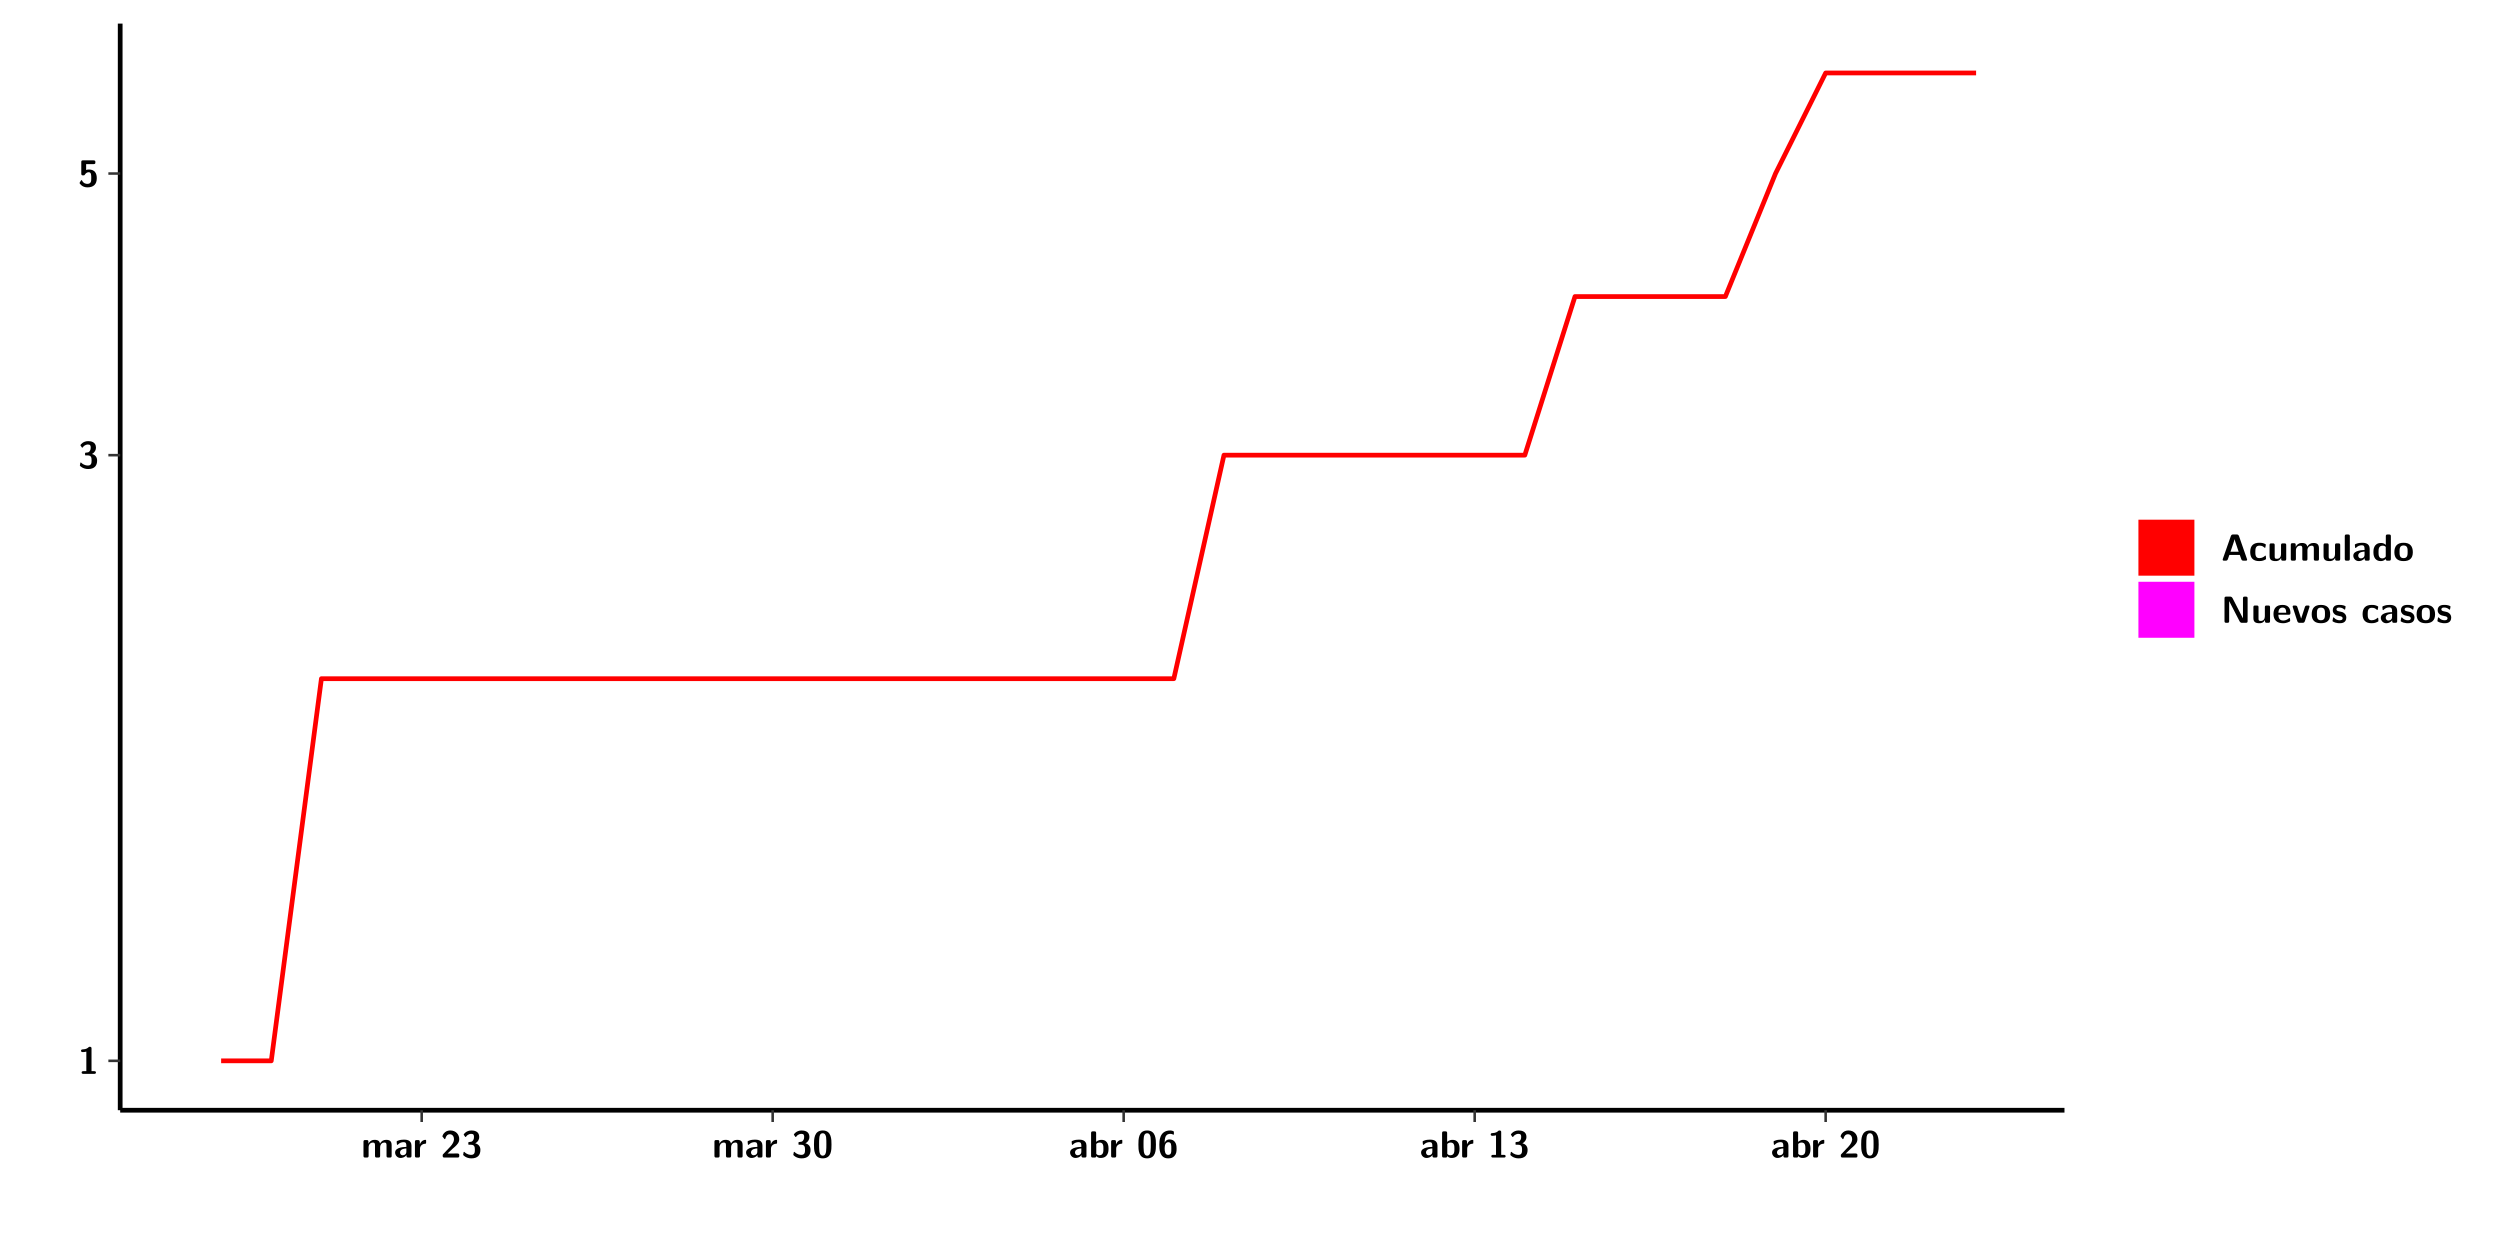
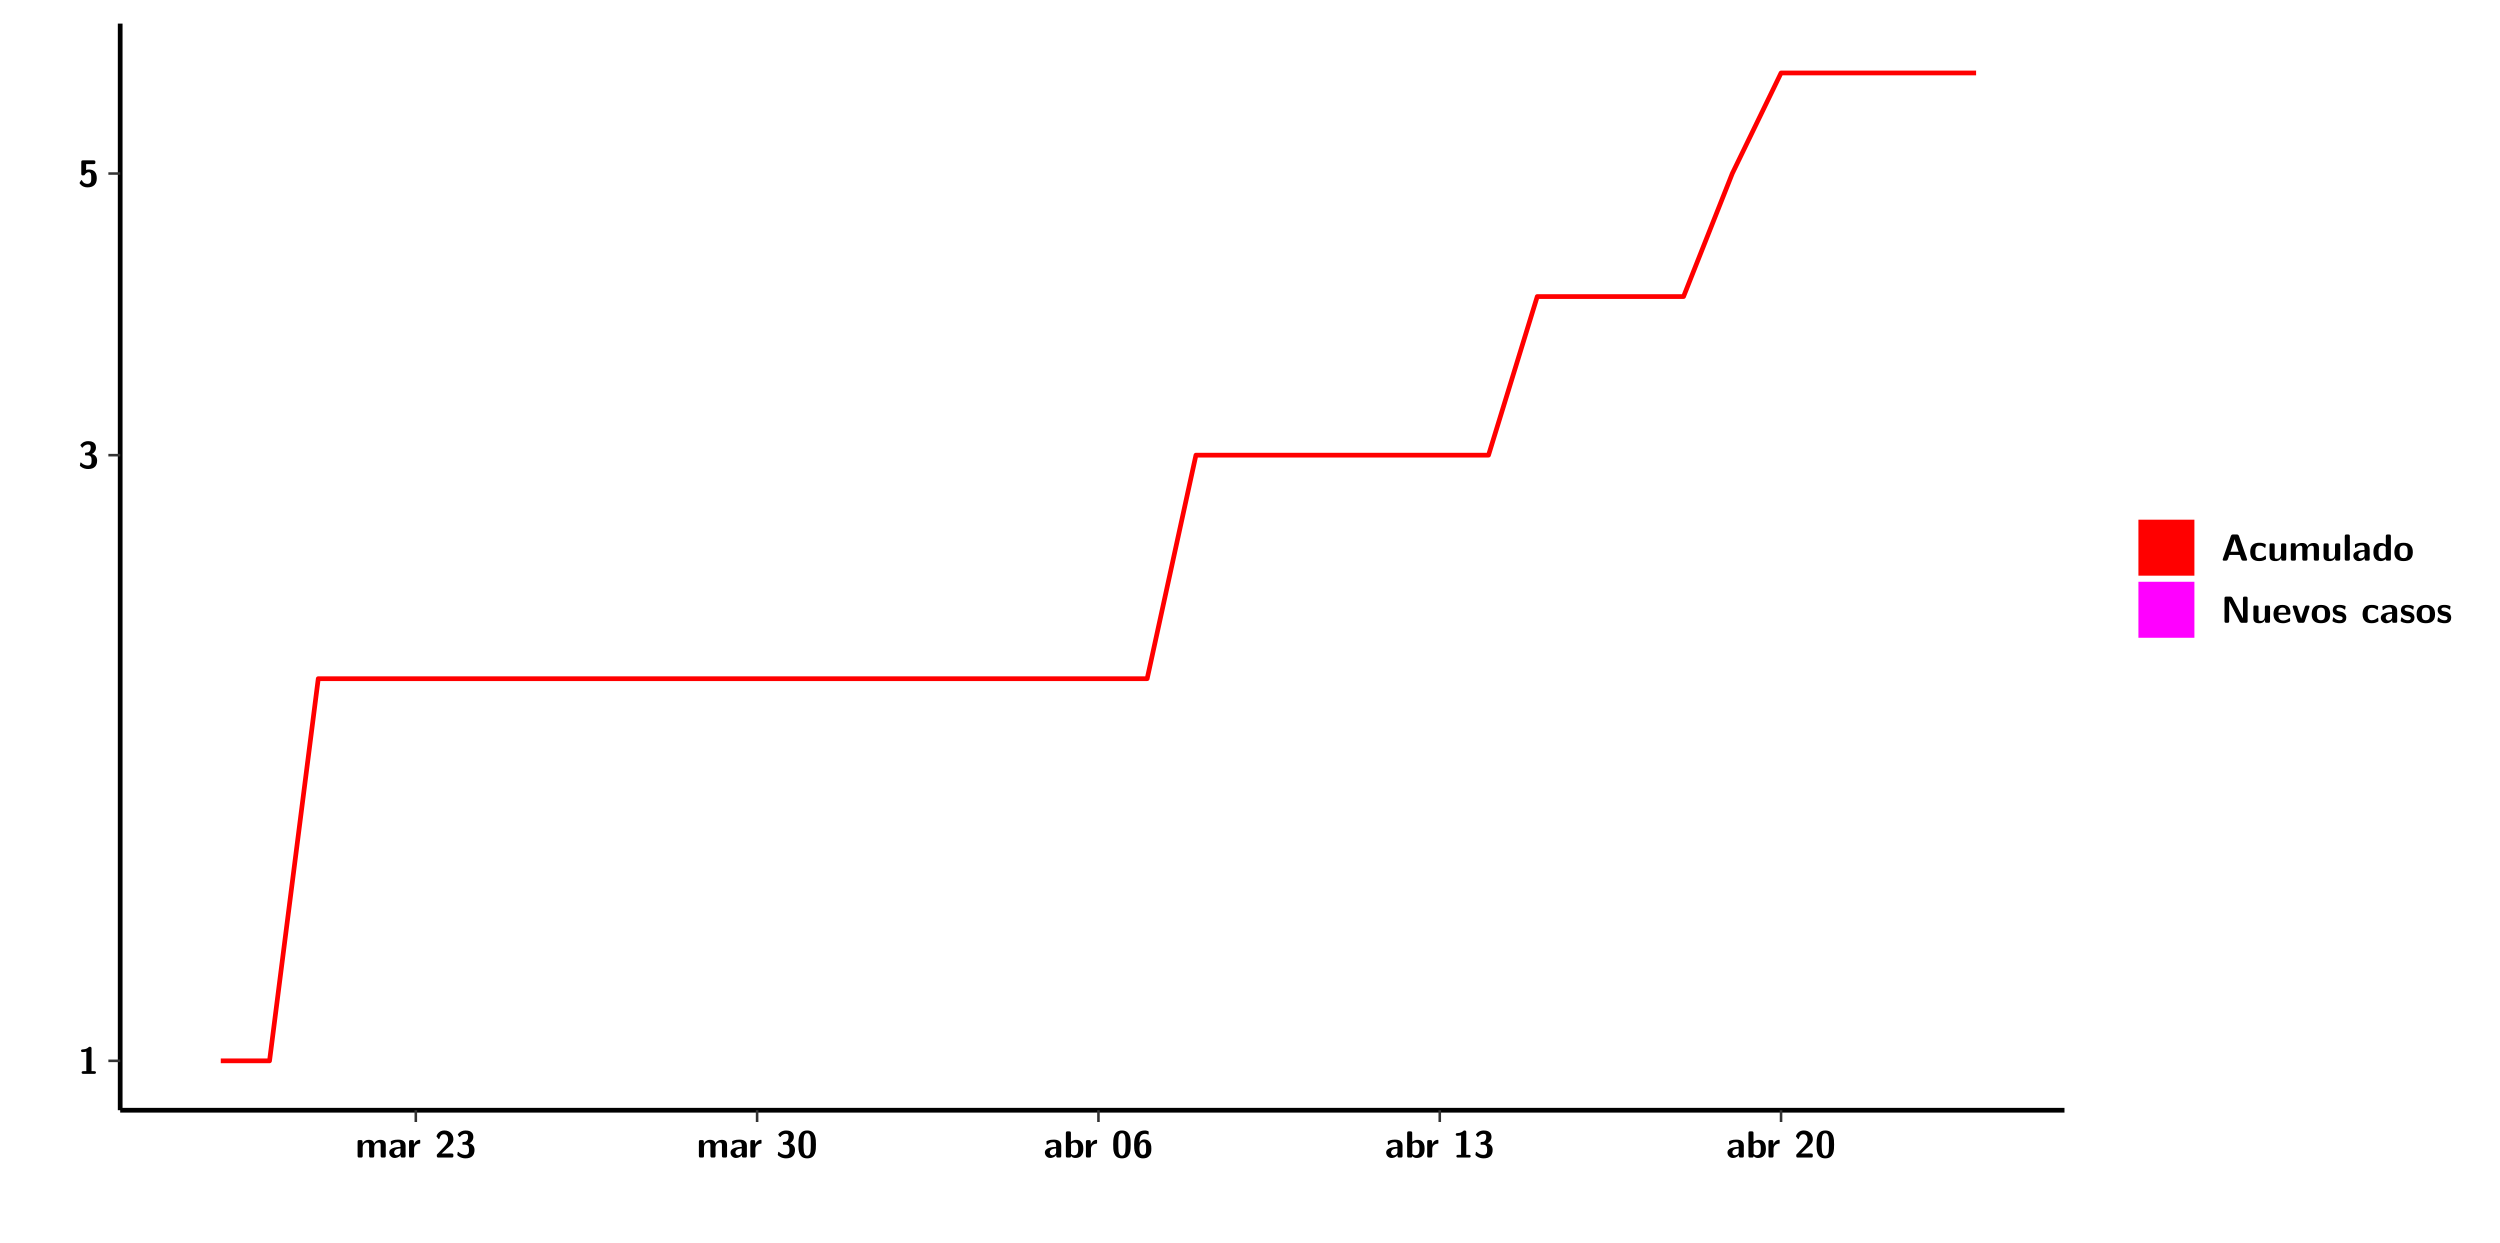
<svg xmlns="http://www.w3.org/2000/svg" xmlns:xlink="http://www.w3.org/1999/xlink" width="579.653pt" height="288pt" viewBox="0 0 579.653 288" version="1.1">
  <defs>
    <g>
      <symbol overflow="visible" id="glyph0-0">
        <path style="stroke:none;" d="" />
      </symbol>
      <symbol overflow="visible" id="glyph0-1">
        <path style="stroke:none;" d="M 3.109 -5.859 C 3.109 -6.016 3.109 -6.281 2.719 -6.281 C 2.547 -6.281 2.516 -6.266 2.406 -6.156 C 2.25 -6.016 1.922 -5.688 1.047 -5.672 C 0.891 -5.672 0.672 -5.609 0.672 -5.359 C 0.672 -5.047 0.969 -5.047 1.094 -5.047 C 1.344 -5.047 1.656 -5.078 1.906 -5.156 L 1.906 -0.625 L 1.234 -0.625 C 1.109 -0.625 0.812 -0.625 0.812 -0.312 C 0.812 0 1.109 0 1.234 0 L 3.719 0 C 3.828 0 4.141 0 4.141 -0.312 C 4.141 -0.625 3.828 -0.625 3.719 -0.625 L 3.109 -0.625 Z M 3.109 -5.859 " />
      </symbol>
      <symbol overflow="visible" id="glyph0-2">
        <path style="stroke:none;" d="M 0.844 -4.859 C 0.906 -4.766 0.953 -4.766 0.969 -4.766 C 1.031 -4.766 1.047 -4.797 1.094 -4.859 C 1.547 -5.5 2.172 -5.5 2.281 -5.5 C 2.844 -5.5 2.922 -5.203 2.922 -4.781 C 2.922 -4.656 2.922 -4.234 2.641 -3.906 C 2.438 -3.656 2.219 -3.641 1.953 -3.625 C 1.859 -3.609 1.688 -3.609 1.672 -3.578 C 1.609 -3.562 1.609 -3.5 1.609 -3.359 L 1.609 -3.203 C 1.609 -2.984 1.609 -2.969 1.844 -2.969 L 2.219 -2.969 C 3.031 -2.969 3.125 -2.469 3.125 -1.797 C 3.125 -1.203 3.062 -0.625 2.266 -0.625 C 1.984 -0.625 1.328 -0.688 0.75 -1.25 C 0.672 -1.328 0.656 -1.328 0.625 -1.328 C 0.531 -1.328 0.516 -1.25 0.516 -1.234 C 0.516 -1.234 0.406 -0.672 0.406 -0.625 C 0.406 -0.516 1.156 0.188 2.312 0.188 C 3.812 0.188 4.406 -0.609 4.406 -1.781 C 4.406 -2.562 3.984 -3.109 3.203 -3.297 C 3.906 -3.688 4.141 -4.266 4.141 -4.766 C 4.141 -6.156 2.891 -6.281 2.328 -6.281 C 1.125 -6.281 0.531 -5.422 0.531 -5.344 C 0.531 -5.297 0.594 -5.219 0.594 -5.219 Z M 0.844 -4.859 " />
      </symbol>
      <symbol overflow="visible" id="glyph0-3">
        <path style="stroke:none;" d="M 1.859 -5.203 L 3.578 -5.203 C 4 -5.203 4 -5.406 4 -5.641 C 4 -5.875 4 -6.078 3.578 -6.078 L 1.141 -6.078 C 0.875 -6.078 0.734 -6.031 0.734 -5.688 L 0.734 -3 C 0.734 -2.609 0.922 -2.594 1.172 -2.594 C 1.391 -2.594 1.469 -2.594 1.594 -2.812 C 1.812 -3.141 2.109 -3.328 2.469 -3.328 C 3.047 -3.328 3.047 -2.656 3.047 -1.969 C 3.047 -1.297 3.047 -0.625 2.125 -0.625 C 1.844 -0.625 1.25 -0.703 0.906 -1.406 C 0.875 -1.453 0.844 -1.5 0.781 -1.5 C 0.719 -1.5 0.703 -1.469 0.656 -1.391 C 0.531 -1.188 0.328 -0.891 0.328 -0.828 C 0.328 -0.75 0.891 0.188 2.141 0.188 C 3.562 0.188 4.328 -0.516 4.328 -1.938 C 4.328 -3.094 3.844 -3.953 2.5 -3.953 C 2.281 -3.953 2.078 -3.922 1.859 -3.844 Z M 1.859 -5.203 " />
      </symbol>
      <symbol overflow="visible" id="glyph0-4">
        <path style="stroke:none;" d="M 7.062 -2.844 C 7.062 -3.75 6.672 -4.109 5.781 -4.109 C 5.156 -4.109 4.688 -3.828 4.359 -3.25 C 4.219 -4.078 3.484 -4.109 3.109 -4.109 C 2.938 -4.109 2.578 -4.109 2.188 -3.828 C 1.906 -3.625 1.734 -3.344 1.672 -3.203 L 1.672 -3.641 C 1.672 -3.922 1.609 -4.062 1.25 -4.062 L 0.953 -4.062 C 0.625 -4.062 0.531 -3.969 0.531 -3.641 L 0.531 -0.422 C 0.531 -0.109 0.625 0 0.953 0 L 1.297 0 C 1.625 0 1.719 -0.109 1.719 -0.422 L 1.719 -2.359 C 1.719 -3.141 2.25 -3.484 2.688 -3.484 C 3.109 -3.484 3.203 -3.297 3.203 -2.828 L 3.203 -0.422 C 3.203 -0.109 3.297 0 3.625 0 L 3.969 0 C 4.297 0 4.391 -0.109 4.391 -0.422 L 4.391 -2.359 C 4.391 -3.141 4.922 -3.484 5.359 -3.484 C 5.781 -3.484 5.875 -3.297 5.875 -2.828 L 5.875 -0.422 C 5.875 -0.109 5.969 0 6.297 0 L 6.641 0 C 6.984 0 7.062 -0.109 7.062 -0.422 Z M 7.062 -2.844 " />
      </symbol>
      <symbol overflow="visible" id="glyph0-5">
        <path style="stroke:none;" d="M 4.062 -2.766 C 4.062 -4.156 2.734 -4.156 2.297 -4.156 C 1.891 -4.156 1.453 -4.125 0.859 -3.891 C 0.672 -3.797 0.625 -3.781 0.625 -3.688 C 0.625 -3.625 0.688 -3.109 0.688 -3.047 C 0.703 -2.984 0.75 -2.938 0.812 -2.938 C 0.844 -2.938 0.875 -2.969 0.906 -3 C 1.281 -3.391 1.719 -3.578 2.266 -3.578 C 2.734 -3.578 2.875 -3.297 2.875 -2.781 L 2.875 -2.469 C 2.562 -2.469 0.266 -2.453 0.266 -1.172 C 0.266 -0.547 0.766 0.094 1.531 0.094 C 1.828 0.094 2.484 0.016 2.906 -0.594 L 2.906 -0.422 C 2.906 -0.141 2.969 0 3.328 0 L 3.641 0 C 3.984 0 4.062 -0.109 4.062 -0.422 Z M 2.875 -1.344 C 2.875 -0.531 2.047 -0.531 2.016 -0.531 C 1.641 -0.531 1.406 -0.844 1.406 -1.188 C 1.406 -2.047 2.625 -2.109 2.875 -2.109 Z M 2.875 -1.344 " />
      </symbol>
      <symbol overflow="visible" id="glyph0-6">
        <path style="stroke:none;" d="M 1.703 -2.016 C 1.703 -2.844 2.391 -3.188 2.938 -3.219 C 3.109 -3.234 3.125 -3.234 3.125 -3.469 L 3.125 -3.875 C 3.125 -4.047 3.125 -4.109 2.969 -4.109 C 2.719 -4.109 2.078 -4.031 1.672 -3.078 L 1.656 -3.078 L 1.656 -3.641 C 1.656 -3.922 1.594 -4.062 1.234 -4.062 L 0.953 -4.062 C 0.641 -4.062 0.531 -3.969 0.531 -3.641 L 0.531 -0.422 C 0.531 -0.109 0.625 0 0.953 0 L 1.281 0 C 1.609 0 1.703 -0.109 1.703 -0.422 Z M 1.703 -2.016 " />
      </symbol>
      <symbol overflow="visible" id="glyph0-7">
        <path style="stroke:none;" d="M 0.562 -0.75 C 0.484 -0.656 0.484 -0.641 0.484 -0.484 L 0.484 -0.422 C 0.484 -0.109 0.578 0 0.906 0 L 3.906 0 C 4.25 0 4.328 -0.109 4.328 -0.422 L 4.328 -0.531 C 4.328 -0.672 4.328 -0.828 4.141 -0.906 C 4.078 -0.953 3.797 -0.953 3.625 -0.953 C 3.438 -0.953 3.219 -0.938 3.031 -0.938 L 1.609 -0.938 L 2.766 -2.031 C 2.906 -2.141 3.234 -2.422 3.359 -2.547 C 3.844 -3.016 4.328 -3.484 4.328 -4.266 C 4.328 -5.328 3.562 -6.281 2.266 -6.281 C 1.969 -6.281 1.469 -6.234 1.047 -5.891 C 0.969 -5.828 0.562 -5.516 0.406 -4.922 L 0.844 -4.359 C 0.891 -4.297 0.922 -4.266 0.984 -4.266 C 1.062 -4.266 1.078 -4.328 1.109 -4.422 C 1.281 -5.031 1.578 -5.406 2.141 -5.406 C 2.828 -5.406 3.109 -4.781 3.109 -4.25 C 3.109 -3.688 2.766 -3.094 2.25 -2.531 Z M 0.562 -0.75 " />
      </symbol>
      <symbol overflow="visible" id="glyph0-8">
        <path style="stroke:none;" d="M 4.438 -3 C 4.438 -4.203 4.438 -6.281 2.406 -6.281 C 0.375 -6.281 0.375 -4.219 0.375 -3 C 0.375 -1.812 0.375 0.188 2.406 0.188 C 4.438 0.188 4.438 -1.781 4.438 -3 Z M 2.406 -0.438 C 1.75 -0.438 1.656 -1.25 1.625 -1.484 C 1.562 -1.953 1.562 -2.766 1.562 -3.125 C 1.562 -3.641 1.562 -4.203 1.625 -4.641 C 1.641 -4.875 1.734 -5.641 2.406 -5.641 C 3.047 -5.641 3.156 -4.906 3.188 -4.734 C 3.25 -4.281 3.25 -3.594 3.25 -3.125 C 3.25 -2.625 3.25 -1.953 3.188 -1.469 C 3.156 -1.234 3.062 -0.438 2.406 -0.438 Z M 2.406 -0.438 " />
      </symbol>
      <symbol overflow="visible" id="glyph0-9">
        <path style="stroke:none;" d="M 1.703 -5.656 C 1.703 -5.938 1.641 -6.078 1.281 -6.078 L 0.953 -6.078 C 0.641 -6.078 0.531 -5.984 0.531 -5.656 L 0.531 -0.422 C 0.531 -0.109 0.625 0 0.953 0 L 1.312 0 C 1.453 0 1.719 0 1.734 -0.344 C 2.125 0.094 2.578 0.094 2.719 0.094 C 4.578 0.094 4.578 -1.594 4.578 -2.031 C 4.578 -2.453 4.578 -4.109 2.938 -4.109 C 2.219 -4.109 1.781 -3.703 1.703 -3.625 Z M 1.734 -3.172 C 1.844 -3.281 2.109 -3.484 2.5 -3.484 C 3.391 -3.484 3.391 -2.672 3.391 -2.016 C 3.391 -1.375 3.391 -0.531 2.406 -0.531 C 2.047 -0.531 1.828 -0.75 1.734 -0.875 Z M 1.734 -3.172 " />
      </symbol>
      <symbol overflow="visible" id="glyph0-10">
        <path style="stroke:none;" d="M 3.781 -5.859 C 3.781 -6.062 3.781 -6.078 3.484 -6.188 C 3.25 -6.281 3.016 -6.281 2.922 -6.281 C 0.406 -6.281 0.406 -3.75 0.406 -2.984 C 0.406 -2.078 0.406 0.188 2.453 0.188 C 3.125 0.188 3.547 0.031 3.906 -0.375 C 4.359 -0.891 4.406 -1.391 4.406 -2.062 C 4.406 -2.562 4.406 -4.203 2.703 -4.203 C 2.219 -4.203 1.859 -3.922 1.625 -3.422 C 1.672 -4.203 1.688 -4.406 1.812 -4.75 C 2.062 -5.422 2.641 -5.5 2.953 -5.5 C 3.109 -5.5 3.344 -5.469 3.547 -5.359 C 3.609 -5.312 3.641 -5.297 3.688 -5.297 C 3.781 -5.297 3.781 -5.406 3.781 -5.531 Z M 2.438 -0.625 C 1.75 -0.625 1.641 -1.422 1.641 -2.172 C 1.641 -2.906 1.859 -3.562 2.484 -3.562 C 3.188 -3.562 3.188 -2.938 3.188 -2.078 C 3.188 -1.219 3.188 -0.625 2.438 -0.625 Z M 2.438 -0.625 " />
      </symbol>
      <symbol overflow="visible" id="glyph0-11">
        <path style="stroke:none;" d="M 4.156 -5.703 C 4.031 -6.078 3.766 -6.078 3.594 -6.078 L 2.828 -6.078 C 2.641 -6.078 2.391 -6.078 2.266 -5.703 L 0.406 -0.406 C 0.375 -0.297 0.375 -0.281 0.375 -0.234 C 0.375 0 0.594 0 0.703 0 L 1.031 0 C 1.188 0 1.453 0 1.578 -0.344 L 1.922 -1.328 L 4.344 -1.328 L 4.641 -0.484 C 4.75 -0.172 4.812 0 5.234 0 L 5.703 0 C 5.828 0 6.047 0 6.047 -0.234 C 6.047 -0.281 6.047 -0.297 6 -0.406 Z M 2.812 -3.938 C 2.938 -4.328 3.062 -4.656 3.125 -4.969 L 3.141 -4.969 C 3.188 -4.766 3.188 -4.75 3.25 -4.547 L 4.078 -2.078 L 2.188 -2.078 Z M 2.812 -3.938 " />
      </symbol>
      <symbol overflow="visible" id="glyph0-12">
        <path style="stroke:none;" d="M 4 -0.438 C 4 -0.531 3.969 -0.938 3.953 -1.047 C 3.953 -1.078 3.938 -1.172 3.844 -1.172 C 3.812 -1.172 3.797 -1.172 3.703 -1.078 C 3.562 -0.953 3.141 -0.594 2.422 -0.594 C 1.516 -0.594 1.516 -1.469 1.516 -2.031 C 1.516 -2.75 1.562 -3.484 2.453 -3.484 C 3.031 -3.484 3.266 -3.344 3.578 -3.078 C 3.688 -2.984 3.703 -2.984 3.734 -2.984 C 3.828 -2.984 3.844 -3.062 3.844 -3.094 C 3.859 -3.172 3.953 -3.656 3.953 -3.703 C 3.953 -3.781 3.891 -3.812 3.75 -3.891 C 3.328 -4.078 3.062 -4.156 2.453 -4.156 C 1.141 -4.156 0.328 -3.547 0.328 -2.016 C 0.328 -0.562 1.078 0.094 2.406 0.094 C 2.641 0.094 3.172 0.094 3.75 -0.203 C 4 -0.344 4 -0.344 4 -0.438 Z M 4 -0.438 " />
      </symbol>
      <symbol overflow="visible" id="glyph0-13">
        <path style="stroke:none;" d="M 4.391 -3.594 C 4.391 -3.875 4.328 -4.016 3.969 -4.016 L 3.609 -4.016 C 3.281 -4.016 3.188 -3.906 3.188 -3.594 L 3.188 -1.516 C 3.188 -0.938 2.891 -0.438 2.266 -0.438 C 1.766 -0.438 1.719 -0.562 1.719 -1.031 L 1.719 -3.594 C 1.719 -3.875 1.656 -4.016 1.297 -4.016 L 0.953 -4.016 C 0.625 -4.016 0.531 -3.922 0.531 -3.594 L 0.531 -1.109 C 0.531 -0.172 1.031 0.094 1.953 0.094 C 2.188 0.094 2.812 0.094 3.219 -0.656 L 3.219 -0.422 C 3.219 -0.141 3.281 0 3.641 0 L 3.969 0 C 4.297 0 4.391 -0.109 4.391 -0.422 Z M 4.391 -3.594 " />
      </symbol>
      <symbol overflow="visible" id="glyph0-14">
        <path style="stroke:none;" d="M 1.703 -5.656 C 1.703 -5.938 1.641 -6.078 1.281 -6.078 L 0.953 -6.078 C 0.641 -6.078 0.531 -5.984 0.531 -5.656 L 0.531 -0.422 C 0.531 -0.109 0.625 0 0.953 0 L 1.281 0 C 1.609 0 1.703 -0.109 1.703 -0.422 Z M 1.703 -5.656 " />
      </symbol>
      <symbol overflow="visible" id="glyph0-15">
        <path style="stroke:none;" d="M 4.375 -5.656 C 4.375 -5.938 4.312 -6.078 3.953 -6.078 L 3.625 -6.078 C 3.297 -6.078 3.203 -5.969 3.203 -5.656 L 3.203 -3.672 C 2.812 -4.047 2.375 -4.109 2.109 -4.109 C 0.328 -4.109 0.328 -2.422 0.328 -2 C 0.328 -1.594 0.328 0.094 2.062 0.094 C 2.422 0.094 2.812 -0.016 3.188 -0.406 C 3.188 -0.094 3.297 0 3.609 0 L 3.953 0 C 4.281 0 4.375 -0.109 4.375 -0.422 Z M 3.188 -1.094 C 3.188 -0.953 3.188 -0.875 2.922 -0.688 C 2.703 -0.547 2.5 -0.531 2.406 -0.531 C 1.516 -0.531 1.516 -1.344 1.516 -2 C 1.516 -2.656 1.516 -3.484 2.5 -3.484 C 2.75 -3.484 2.984 -3.391 3.188 -3.203 Z M 3.188 -1.094 " />
      </symbol>
      <symbol overflow="visible" id="glyph0-16">
        <path style="stroke:none;" d="M 4.547 -1.969 C 4.547 -3.406 3.844 -4.156 2.406 -4.156 C 0.953 -4.156 0.266 -3.391 0.266 -1.969 C 0.266 -0.547 1.031 0.094 2.406 0.094 C 3.781 0.094 4.547 -0.531 4.547 -1.969 Z M 2.406 -0.594 C 1.469 -0.594 1.469 -1.375 1.469 -2.078 C 1.469 -2.75 1.469 -3.531 2.406 -3.531 C 3.344 -3.531 3.344 -2.766 3.344 -2.078 C 3.344 -1.391 3.344 -0.594 2.406 -0.594 Z M 2.406 -0.594 " />
      </symbol>
      <symbol overflow="visible" id="glyph0-17">
        <path style="stroke:none;" d="M 2.656 -5.734 C 2.469 -6.078 2.203 -6.078 2.031 -6.078 L 1.219 -6.078 C 0.906 -6.078 0.797 -5.984 0.797 -5.656 L 0.797 -0.422 C 0.797 -0.109 0.891 0 1.219 0 L 1.453 0 C 1.781 0 1.875 -0.109 1.875 -0.422 L 1.875 -5.016 L 1.891 -5.016 L 4.297 -0.344 C 4.484 0 4.75 0 4.922 0 L 5.734 0 C 6.062 0 6.156 -0.109 6.156 -0.422 L 6.156 -5.656 C 6.156 -5.938 6.094 -6.078 5.734 -6.078 L 5.5 -6.078 C 5.156 -6.078 5.078 -5.969 5.078 -5.656 L 5.078 -1.062 L 5.062 -1.062 Z M 2.656 -5.734 " />
      </symbol>
      <symbol overflow="visible" id="glyph0-18">
        <path style="stroke:none;" d="M 3.781 -1.875 C 3.984 -1.875 4.203 -1.891 4.203 -2.281 C 4.203 -3.406 3.672 -4.156 2.359 -4.156 C 0.969 -4.156 0.266 -3.375 0.266 -2.047 C 0.266 -0.609 1.109 0.094 2.484 0.094 C 2.812 0.094 3.312 0.047 3.891 -0.234 C 4.078 -0.328 4.141 -0.359 4.141 -0.469 C 4.141 -0.531 4.125 -0.781 4.109 -0.844 C 4.078 -1.125 4.062 -1.125 3.984 -1.125 C 3.953 -1.125 3.938 -1.125 3.844 -1.047 C 3.328 -0.594 2.797 -0.531 2.516 -0.531 C 1.531 -0.531 1.422 -1.312 1.391 -1.875 Z M 1.406 -2.344 C 1.422 -2.875 1.609 -3.531 2.359 -3.531 C 3.062 -3.531 3.203 -3.031 3.219 -2.344 Z M 1.406 -2.344 " />
      </symbol>
      <symbol overflow="visible" id="glyph0-19">
        <path style="stroke:none;" d="M 4.109 -3.609 C 4.141 -3.719 4.141 -3.75 4.141 -3.766 C 4.141 -4.016 3.922 -4.016 3.797 -4.016 L 3.609 -4.016 C 3.25 -4.016 3.141 -3.891 3.062 -3.641 L 2.203 -0.984 L 1.328 -3.641 C 1.266 -3.828 1.203 -4.016 0.781 -4.016 L 0.578 -4.016 C 0.453 -4.016 0.234 -4.016 0.234 -3.766 C 0.234 -3.75 0.234 -3.719 0.266 -3.609 L 1.312 -0.375 C 1.438 0 1.703 0 1.859 0 L 2.5 0 C 2.672 0 2.938 0 3.062 -0.375 Z M 4.109 -3.609 " />
      </symbol>
      <symbol overflow="visible" id="glyph0-20">
        <path style="stroke:none;" d="M 3.469 -1.234 C 3.469 -1.734 3.203 -2.031 3.047 -2.172 C 2.703 -2.484 2.391 -2.547 2.031 -2.609 C 1.547 -2.703 1.188 -2.766 1.188 -3.109 C 1.188 -3.469 1.484 -3.547 1.828 -3.547 C 2.406 -3.547 2.719 -3.328 2.953 -3.125 C 3.047 -3.047 3.062 -3.047 3.094 -3.047 C 3.188 -3.047 3.203 -3.125 3.203 -3.156 C 3.219 -3.219 3.312 -3.719 3.312 -3.766 C 3.312 -3.906 2.844 -4.031 2.75 -4.062 C 2.406 -4.156 2.125 -4.156 1.891 -4.156 C 1.5 -4.156 0.328 -4.156 0.328 -2.906 C 0.328 -2.484 0.516 -2.219 0.75 -2 C 1.062 -1.734 1.406 -1.672 1.906 -1.562 C 2.156 -1.531 2.609 -1.453 2.609 -1.062 C 2.609 -0.656 2.266 -0.594 1.922 -0.594 C 1.531 -0.594 1.047 -0.703 0.625 -1.188 C 0.594 -1.234 0.562 -1.266 0.516 -1.266 C 0.422 -1.266 0.406 -1.188 0.391 -1.125 C 0.375 -1.016 0.266 -0.516 0.266 -0.422 C 0.266 -0.266 0.922 -0.062 0.922 -0.047 C 1.406 0.094 1.766 0.094 1.922 0.094 C 2.359 0.094 3.469 0.062 3.469 -1.234 Z M 3.469 -1.234 " />
      </symbol>
    </g>
    <clipPath id="clip1">
      <path d="M 0 0 L 576.008 0 L 576.008 288 L 0 288 Z M 0 0 " />
    </clipPath>
    <clipPath id="clip2">
      <path d="M 27.867 5.477 L 478.672 5.477 L 478.672 257.414 L 27.867 257.414 Z M 27.867 5.477 " />
    </clipPath>
  </defs>
  <g id="surface1">
    <g clip-path="url(#clip1)" clip-rule="nonzero">
      <path style="fill-rule:nonzero;fill:rgb(100%,100%,100%);fill-opacity:1;stroke-width:0.598;stroke-linecap:round;stroke-linejoin:round;stroke:rgb(100%,100%,100%);stroke-opacity:1;stroke-miterlimit:10;" d="M 0 0 L 0 288.004 L 576.008 288.004 L 576.008 0 Z M 0 0 " transform="matrix(1,0,0,-1,0,288)" />
    </g>
    <g clip-path="url(#clip2)" clip-rule="nonzero">
      <path style=" stroke:none;fill-rule:nonzero;fill:rgb(100%,100%,100%);fill-opacity:1;" d="M 27.867 257.414 L 27.867 5.477 L 478.672 5.477 L 478.672 257.414 Z M 27.867 257.414 " />
    </g>
-     <path style="fill:none;stroke-width:1.096;stroke-linecap:butt;stroke-linejoin:round;stroke:rgb(100%,0%,0%);stroke-opacity:1;stroke-miterlimit:10;" d="M 51.27 42.031 L 62.895 42.031 L 74.523 130.641 L 272.164 130.641 L 283.789 182.469 L 353.547 182.469 L 365.176 219.242 L 400.047 219.242 L 411.672 247.766 L 423.297 271.078 L 458.18 271.078 " transform="matrix(1,0,0,-1,0,288)" />
+     <path style="fill:none;stroke-width:1.096;stroke-linecap:butt;stroke-linejoin:round;stroke:rgb(100%,0%,0%);stroke-opacity:1;stroke-miterlimit:10;" d="M 51.188 42.031 L 62.496 42.031 L 73.793 130.641 L 265.984 130.641 L 277.293 182.469 L 345.129 182.469 L 356.43 219.242 L 390.352 219.242 L 401.648 247.766 L 412.957 271.078 L 458.18 271.078 " transform="matrix(1,0,0,-1,0,288)" />
    <path style="fill:none;stroke-width:1.096;stroke-linecap:butt;stroke-linejoin:round;stroke:rgb(0%,0%,0%);stroke-opacity:1;stroke-miterlimit:10;" d="M 27.867 30.586 L 27.867 282.523 " transform="matrix(1,0,0,-1,0,288)" />
    <g style="fill:rgb(0%,0%,0%);fill-opacity:1;">
      <use xlink:href="#glyph0-1" x="18.112" y="248.986" />
    </g>
    <g style="fill:rgb(0%,0%,0%);fill-opacity:1;">
      <use xlink:href="#glyph0-2" x="18.112" y="108.563" />
    </g>
    <g style="fill:rgb(0%,0%,0%);fill-opacity:1;">
      <use xlink:href="#glyph0-3" x="18.112" y="43.258" />
    </g>
    <path style="fill:none;stroke-width:0.598;stroke-linecap:butt;stroke-linejoin:round;stroke:rgb(20%,20%,20%);stroke-opacity:1;stroke-miterlimit:10;" d="M 25.125 42.031 L 27.867 42.031 " transform="matrix(1,0,0,-1,0,288)" />
    <path style="fill:none;stroke-width:0.598;stroke-linecap:butt;stroke-linejoin:round;stroke:rgb(20%,20%,20%);stroke-opacity:1;stroke-miterlimit:10;" d="M 25.125 182.469 L 27.867 182.469 " transform="matrix(1,0,0,-1,0,288)" />
    <path style="fill:none;stroke-width:0.598;stroke-linecap:butt;stroke-linejoin:round;stroke:rgb(20%,20%,20%);stroke-opacity:1;stroke-miterlimit:10;" d="M 25.125 247.766 L 27.867 247.766 " transform="matrix(1,0,0,-1,0,288)" />
    <path style="fill:none;stroke-width:1.096;stroke-linecap:butt;stroke-linejoin:round;stroke:rgb(0%,0%,0%);stroke-opacity:1;stroke-miterlimit:10;" d="M 27.867 30.586 L 478.672 30.586 " transform="matrix(1,0,0,-1,0,288)" />
-     <path style="fill:none;stroke-width:0.598;stroke-linecap:butt;stroke-linejoin:round;stroke:rgb(20%,20%,20%);stroke-opacity:1;stroke-miterlimit:10;" d="M 97.773 27.848 L 97.773 30.586 " transform="matrix(1,0,0,-1,0,288)" />
-     <path style="fill:none;stroke-width:0.598;stroke-linecap:butt;stroke-linejoin:round;stroke:rgb(20%,20%,20%);stroke-opacity:1;stroke-miterlimit:10;" d="M 179.152 27.848 L 179.152 30.586 " transform="matrix(1,0,0,-1,0,288)" />
-     <path style="fill:none;stroke-width:0.598;stroke-linecap:butt;stroke-linejoin:round;stroke:rgb(20%,20%,20%);stroke-opacity:1;stroke-miterlimit:10;" d="M 260.535 27.848 L 260.535 30.586 " transform="matrix(1,0,0,-1,0,288)" />
-     <path style="fill:none;stroke-width:0.598;stroke-linecap:butt;stroke-linejoin:round;stroke:rgb(20%,20%,20%);stroke-opacity:1;stroke-miterlimit:10;" d="M 341.922 27.848 L 341.922 30.586 " transform="matrix(1,0,0,-1,0,288)" />
-     <path style="fill:none;stroke-width:0.598;stroke-linecap:butt;stroke-linejoin:round;stroke:rgb(20%,20%,20%);stroke-opacity:1;stroke-miterlimit:10;" d="M 423.297 27.848 L 423.297 30.586 " transform="matrix(1,0,0,-1,0,288)" />
+     <path style="fill:none;stroke-width:0.598;stroke-linecap:butt;stroke-linejoin:round;stroke:rgb(20%,20%,20%);stroke-opacity:1;stroke-miterlimit:10;" d="M 96.41 27.848 L 96.41 30.586 " transform="matrix(1,0,0,-1,0,288)" />
+     <path style="fill:none;stroke-width:0.598;stroke-linecap:butt;stroke-linejoin:round;stroke:rgb(20%,20%,20%);stroke-opacity:1;stroke-miterlimit:10;" d="M 175.543 27.848 L 175.543 30.586 " transform="matrix(1,0,0,-1,0,288)" />
+     <path style="fill:none;stroke-width:0.598;stroke-linecap:butt;stroke-linejoin:round;stroke:rgb(20%,20%,20%);stroke-opacity:1;stroke-miterlimit:10;" d="M 254.688 27.848 L 254.688 30.586 " transform="matrix(1,0,0,-1,0,288)" />
+     <path style="fill:none;stroke-width:0.598;stroke-linecap:butt;stroke-linejoin:round;stroke:rgb(20%,20%,20%);stroke-opacity:1;stroke-miterlimit:10;" d="M 333.824 27.848 L 333.824 30.586 " transform="matrix(1,0,0,-1,0,288)" />
+     <path style="fill:none;stroke-width:0.598;stroke-linecap:butt;stroke-linejoin:round;stroke:rgb(20%,20%,20%);stroke-opacity:1;stroke-miterlimit:10;" d="M 412.957 27.848 L 412.957 30.586 " transform="matrix(1,0,0,-1,0,288)" />
    <g style="fill:rgb(0%,0%,0%);fill-opacity:1;">
-       <use xlink:href="#glyph0-4" x="83.746" y="268.394" />
-       <use xlink:href="#glyph0-5" x="91.344" y="268.394" />
+       <use xlink:href="#glyph0-4" x="82.381" y="268.394" />
+       <use xlink:href="#glyph0-5" x="89.979" y="268.394" />
    </g>
    <g style="fill:rgb(0%,0%,0%);fill-opacity:1;">
-       <use xlink:href="#glyph0-6" x="95.675" y="268.394" />
+       <use xlink:href="#glyph0-6" x="94.31" y="268.394" />
    </g>
    <g style="fill:rgb(0%,0%,0%);fill-opacity:1;">
-       <use xlink:href="#glyph0-7" x="102.156" y="268.394" />
-       <use xlink:href="#glyph0-2" x="106.978" y="268.394" />
+       <use xlink:href="#glyph0-7" x="100.791" y="268.394" />
+       <use xlink:href="#glyph0-2" x="105.613" y="268.394" />
    </g>
    <g style="fill:rgb(0%,0%,0%);fill-opacity:1;">
-       <use xlink:href="#glyph0-4" x="165.121" y="268.394" />
-       <use xlink:href="#glyph0-5" x="172.719" y="268.394" />
+       <use xlink:href="#glyph0-4" x="161.514" y="268.394" />
+       <use xlink:href="#glyph0-5" x="169.112" y="268.394" />
    </g>
    <g style="fill:rgb(0%,0%,0%);fill-opacity:1;">
-       <use xlink:href="#glyph0-6" x="177.05" y="268.394" />
+       <use xlink:href="#glyph0-6" x="173.443" y="268.394" />
    </g>
    <g style="fill:rgb(0%,0%,0%);fill-opacity:1;">
-       <use xlink:href="#glyph0-2" x="183.531" y="268.394" />
-       <use xlink:href="#glyph0-8" x="188.353" y="268.394" />
+       <use xlink:href="#glyph0-2" x="179.924" y="268.394" />
+       <use xlink:href="#glyph0-8" x="184.746" y="268.394" />
    </g>
    <g style="fill:rgb(0%,0%,0%);fill-opacity:1;">
-       <use xlink:href="#glyph0-5" x="247.845" y="268.394" />
-       <use xlink:href="#glyph0-9" x="252.448" y="268.394" />
+       <use xlink:href="#glyph0-5" x="241.997" y="268.394" />
+       <use xlink:href="#glyph0-9" x="246.6" y="268.394" />
    </g>
    <g style="fill:rgb(0%,0%,0%);fill-opacity:1;">
-       <use xlink:href="#glyph0-6" x="257.095" y="268.394" />
+       <use xlink:href="#glyph0-6" x="251.247" y="268.394" />
    </g>
    <g style="fill:rgb(0%,0%,0%);fill-opacity:1;">
-       <use xlink:href="#glyph0-8" x="263.576" y="268.394" />
-       <use xlink:href="#glyph0-10" x="268.398" y="268.394" />
+       <use xlink:href="#glyph0-8" x="257.728" y="268.394" />
+       <use xlink:href="#glyph0-10" x="262.55" y="268.394" />
    </g>
    <g style="fill:rgb(0%,0%,0%);fill-opacity:1;">
-       <use xlink:href="#glyph0-5" x="329.23" y="268.394" />
-       <use xlink:href="#glyph0-9" x="333.833" y="268.394" />
+       <use xlink:href="#glyph0-5" x="321.13" y="268.394" />
+       <use xlink:href="#glyph0-9" x="325.733" y="268.394" />
    </g>
    <g style="fill:rgb(0%,0%,0%);fill-opacity:1;">
-       <use xlink:href="#glyph0-6" x="338.48" y="268.394" />
+       <use xlink:href="#glyph0-6" x="330.38" y="268.394" />
    </g>
    <g style="fill:rgb(0%,0%,0%);fill-opacity:1;">
-       <use xlink:href="#glyph0-1" x="344.961" y="268.394" />
-       <use xlink:href="#glyph0-2" x="349.783" y="268.394" />
+       <use xlink:href="#glyph0-1" x="336.861" y="268.394" />
+       <use xlink:href="#glyph0-2" x="341.683" y="268.394" />
    </g>
    <g style="fill:rgb(0%,0%,0%);fill-opacity:1;">
-       <use xlink:href="#glyph0-5" x="410.605" y="268.394" />
-       <use xlink:href="#glyph0-9" x="415.208" y="268.394" />
+       <use xlink:href="#glyph0-5" x="400.263" y="268.394" />
+       <use xlink:href="#glyph0-9" x="404.866" y="268.394" />
    </g>
    <g style="fill:rgb(0%,0%,0%);fill-opacity:1;">
-       <use xlink:href="#glyph0-6" x="419.855" y="268.394" />
+       <use xlink:href="#glyph0-6" x="409.513" y="268.394" />
    </g>
    <g style="fill:rgb(0%,0%,0%);fill-opacity:1;">
-       <use xlink:href="#glyph0-7" x="426.336" y="268.394" />
-       <use xlink:href="#glyph0-8" x="431.158" y="268.394" />
+       <use xlink:href="#glyph0-7" x="415.994" y="268.394" />
+       <use xlink:href="#glyph0-8" x="420.816" y="268.394" />
    </g>
    <path style=" stroke:none;fill-rule:nonzero;fill:rgb(100%,100%,100%);fill-opacity:1;" d="M 489.629 154.062 L 489.629 108.828 L 570.527 108.828 L 570.527 154.062 Z M 489.629 154.062 " />
    <path style=" stroke:none;fill-rule:nonzero;fill:rgb(100%,0%,0%);fill-opacity:1;" d="M 495.816 133.477 L 495.816 120.496 L 508.797 120.496 L 508.797 133.477 Z M 495.816 133.477 " />
    <path style=" stroke:none;fill-rule:nonzero;fill:rgb(100%,0%,100%);fill-opacity:1;" d="M 495.816 147.875 L 495.816 134.891 L 508.797 134.891 L 508.797 147.875 Z M 495.816 147.875 " />
    <g style="fill:rgb(0%,0%,0%);fill-opacity:1;">
      <use xlink:href="#glyph0-11" x="514.979" y="130.002" />
      <use xlink:href="#glyph0-12" x="521.408" y="130.002" />
      <use xlink:href="#glyph0-13" x="525.694" y="130.002" />
      <use xlink:href="#glyph0-4" x="530.613" y="130.002" />
      <use xlink:href="#glyph0-13" x="538.212" y="130.002" />
      <use xlink:href="#glyph0-14" x="543.131" y="130.002" />
      <use xlink:href="#glyph0-5" x="545.372" y="130.002" />
      <use xlink:href="#glyph0-15" x="549.975" y="130.002" />
      <use xlink:href="#glyph0-16" x="554.894" y="130.002" />
    </g>
    <g style="fill:rgb(0%,0%,0%);fill-opacity:1;">
      <use xlink:href="#glyph0-17" x="514.979" y="144.408" />
      <use xlink:href="#glyph0-13" x="521.944" y="144.408" />
      <use xlink:href="#glyph0-18" x="526.864" y="144.408" />
      <use xlink:href="#glyph0-19" x="531.345" y="144.408" />
      <use xlink:href="#glyph0-16" x="535.728" y="144.408" />
      <use xlink:href="#glyph0-20" x="540.55" y="144.408" />
    </g>
    <g style="fill:rgb(0%,0%,0%);fill-opacity:1;">
      <use xlink:href="#glyph0-12" x="547.465" y="144.408" />
      <use xlink:href="#glyph0-5" x="551.751" y="144.408" />
      <use xlink:href="#glyph0-20" x="556.354" y="144.408" />
      <use xlink:href="#glyph0-16" x="560.051" y="144.408" />
      <use xlink:href="#glyph0-20" x="564.872" y="144.408" />
    </g>
  </g>
</svg>
